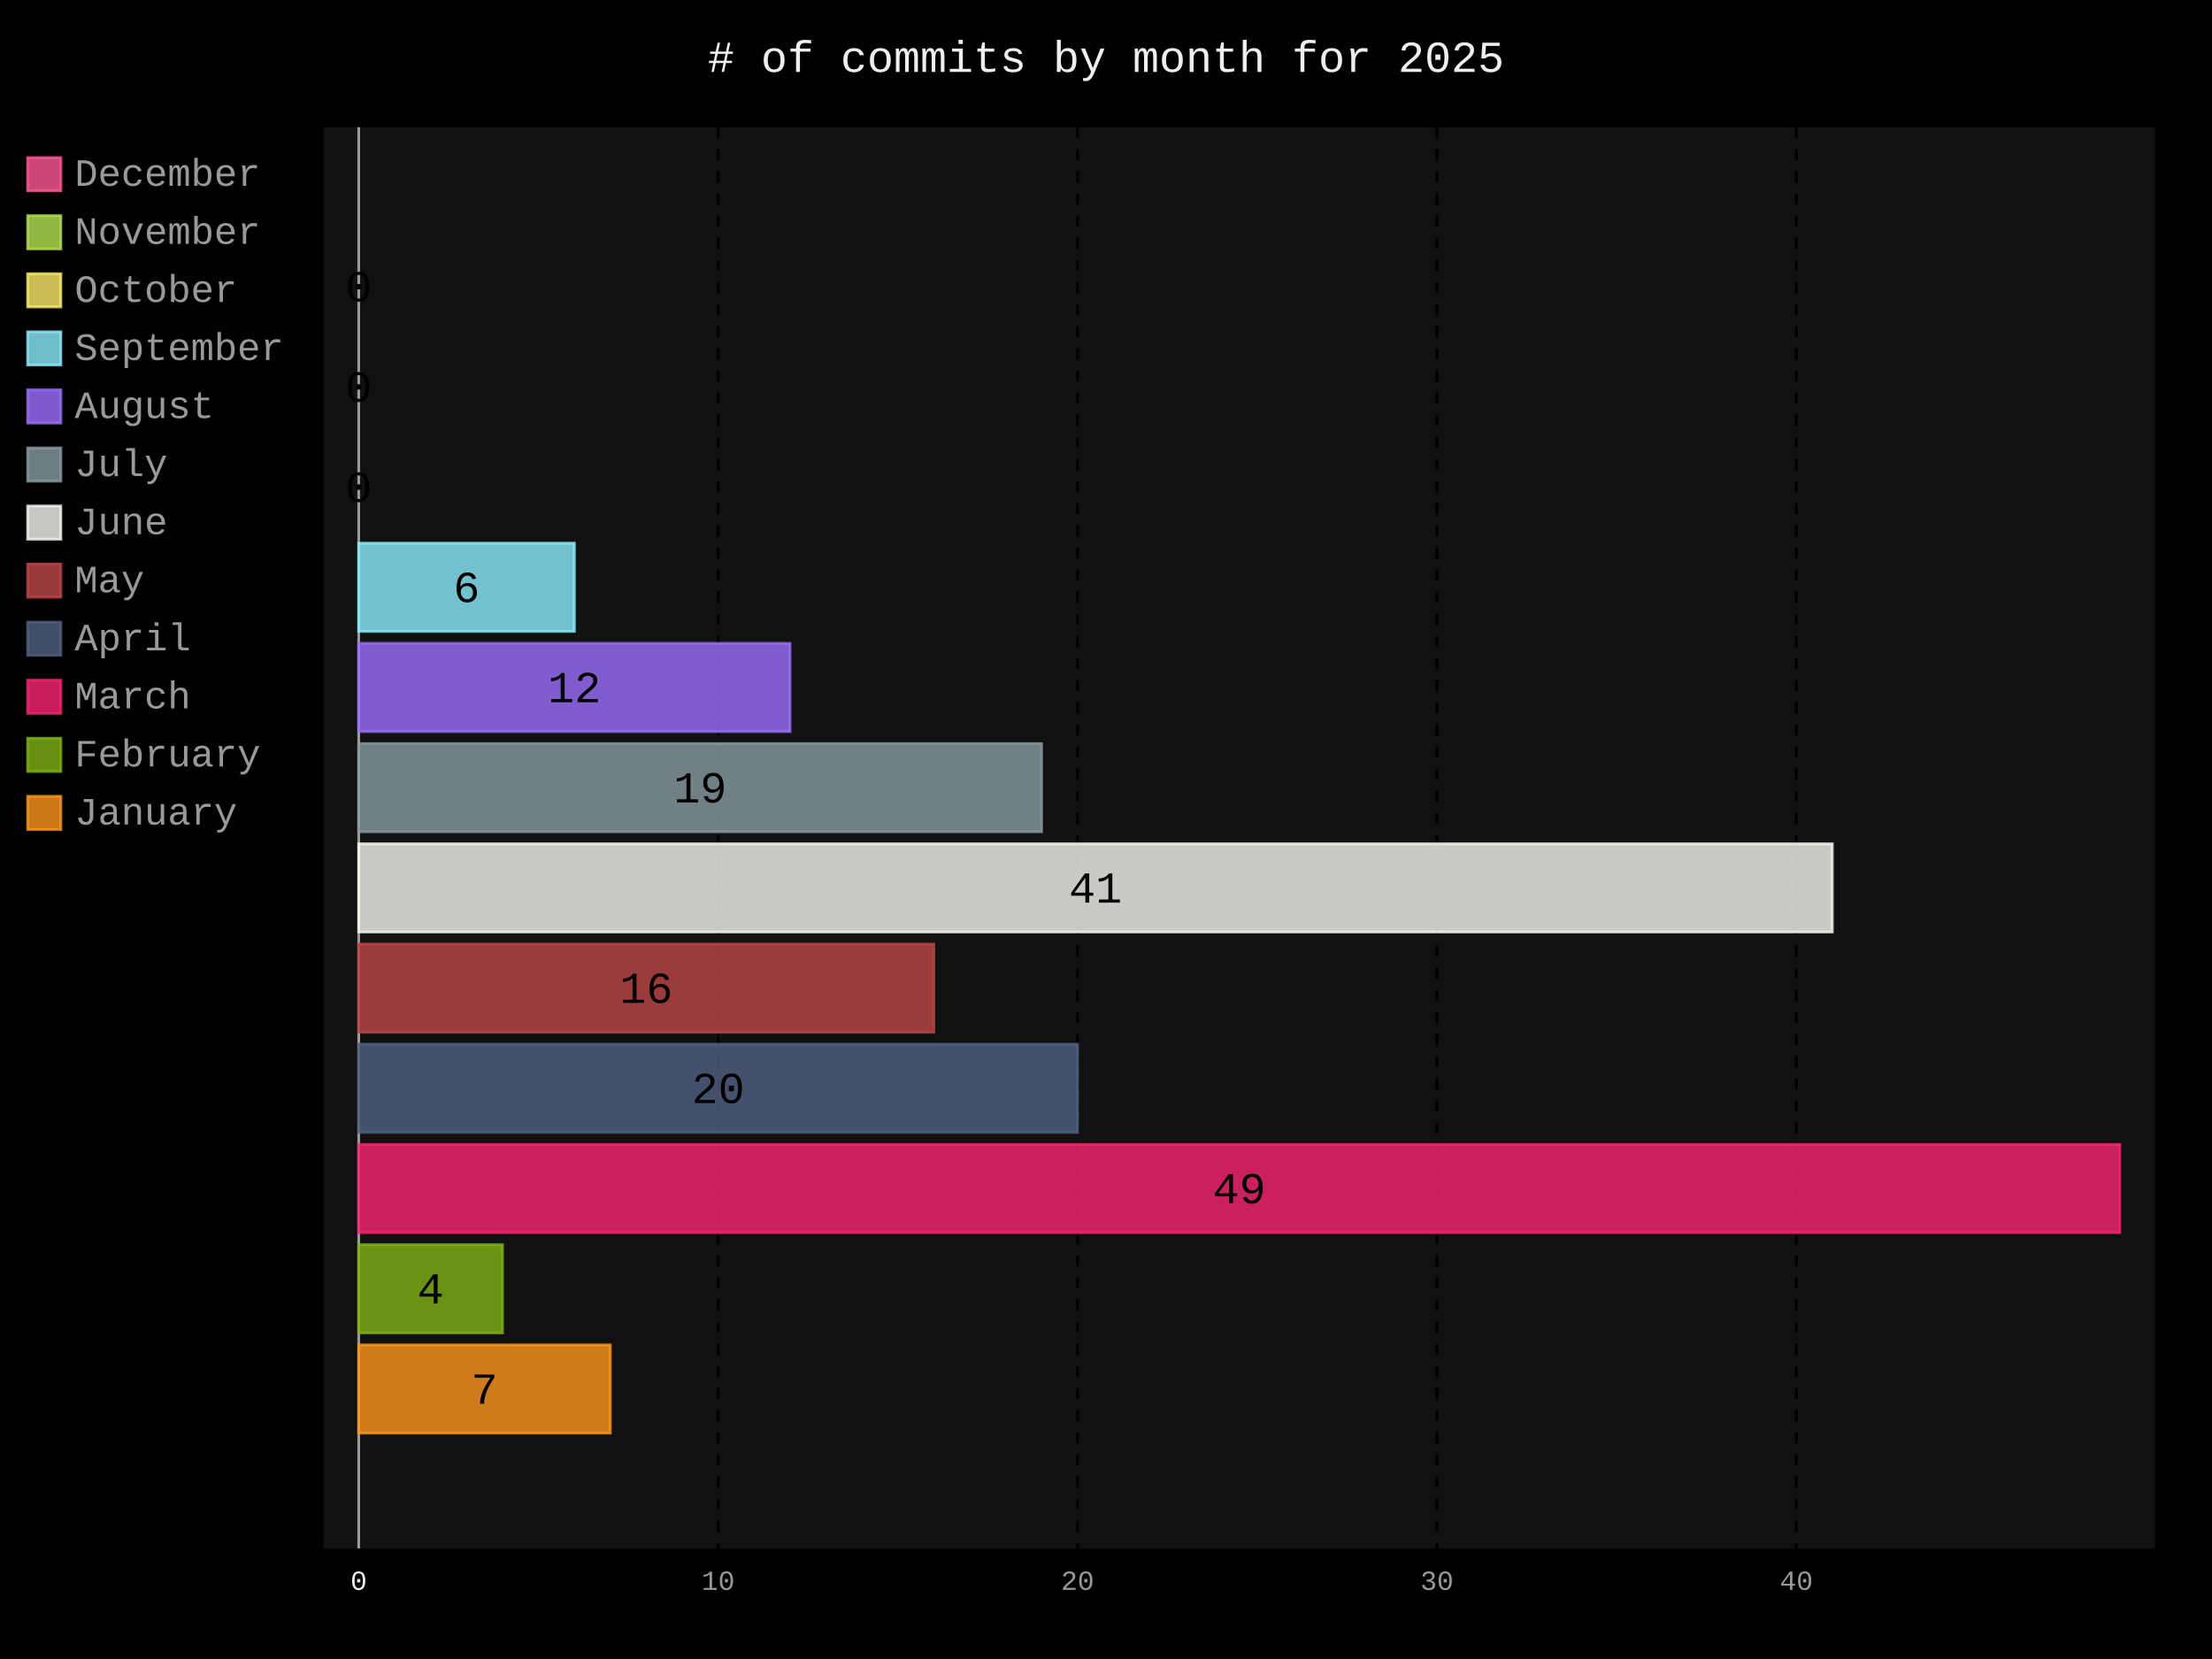
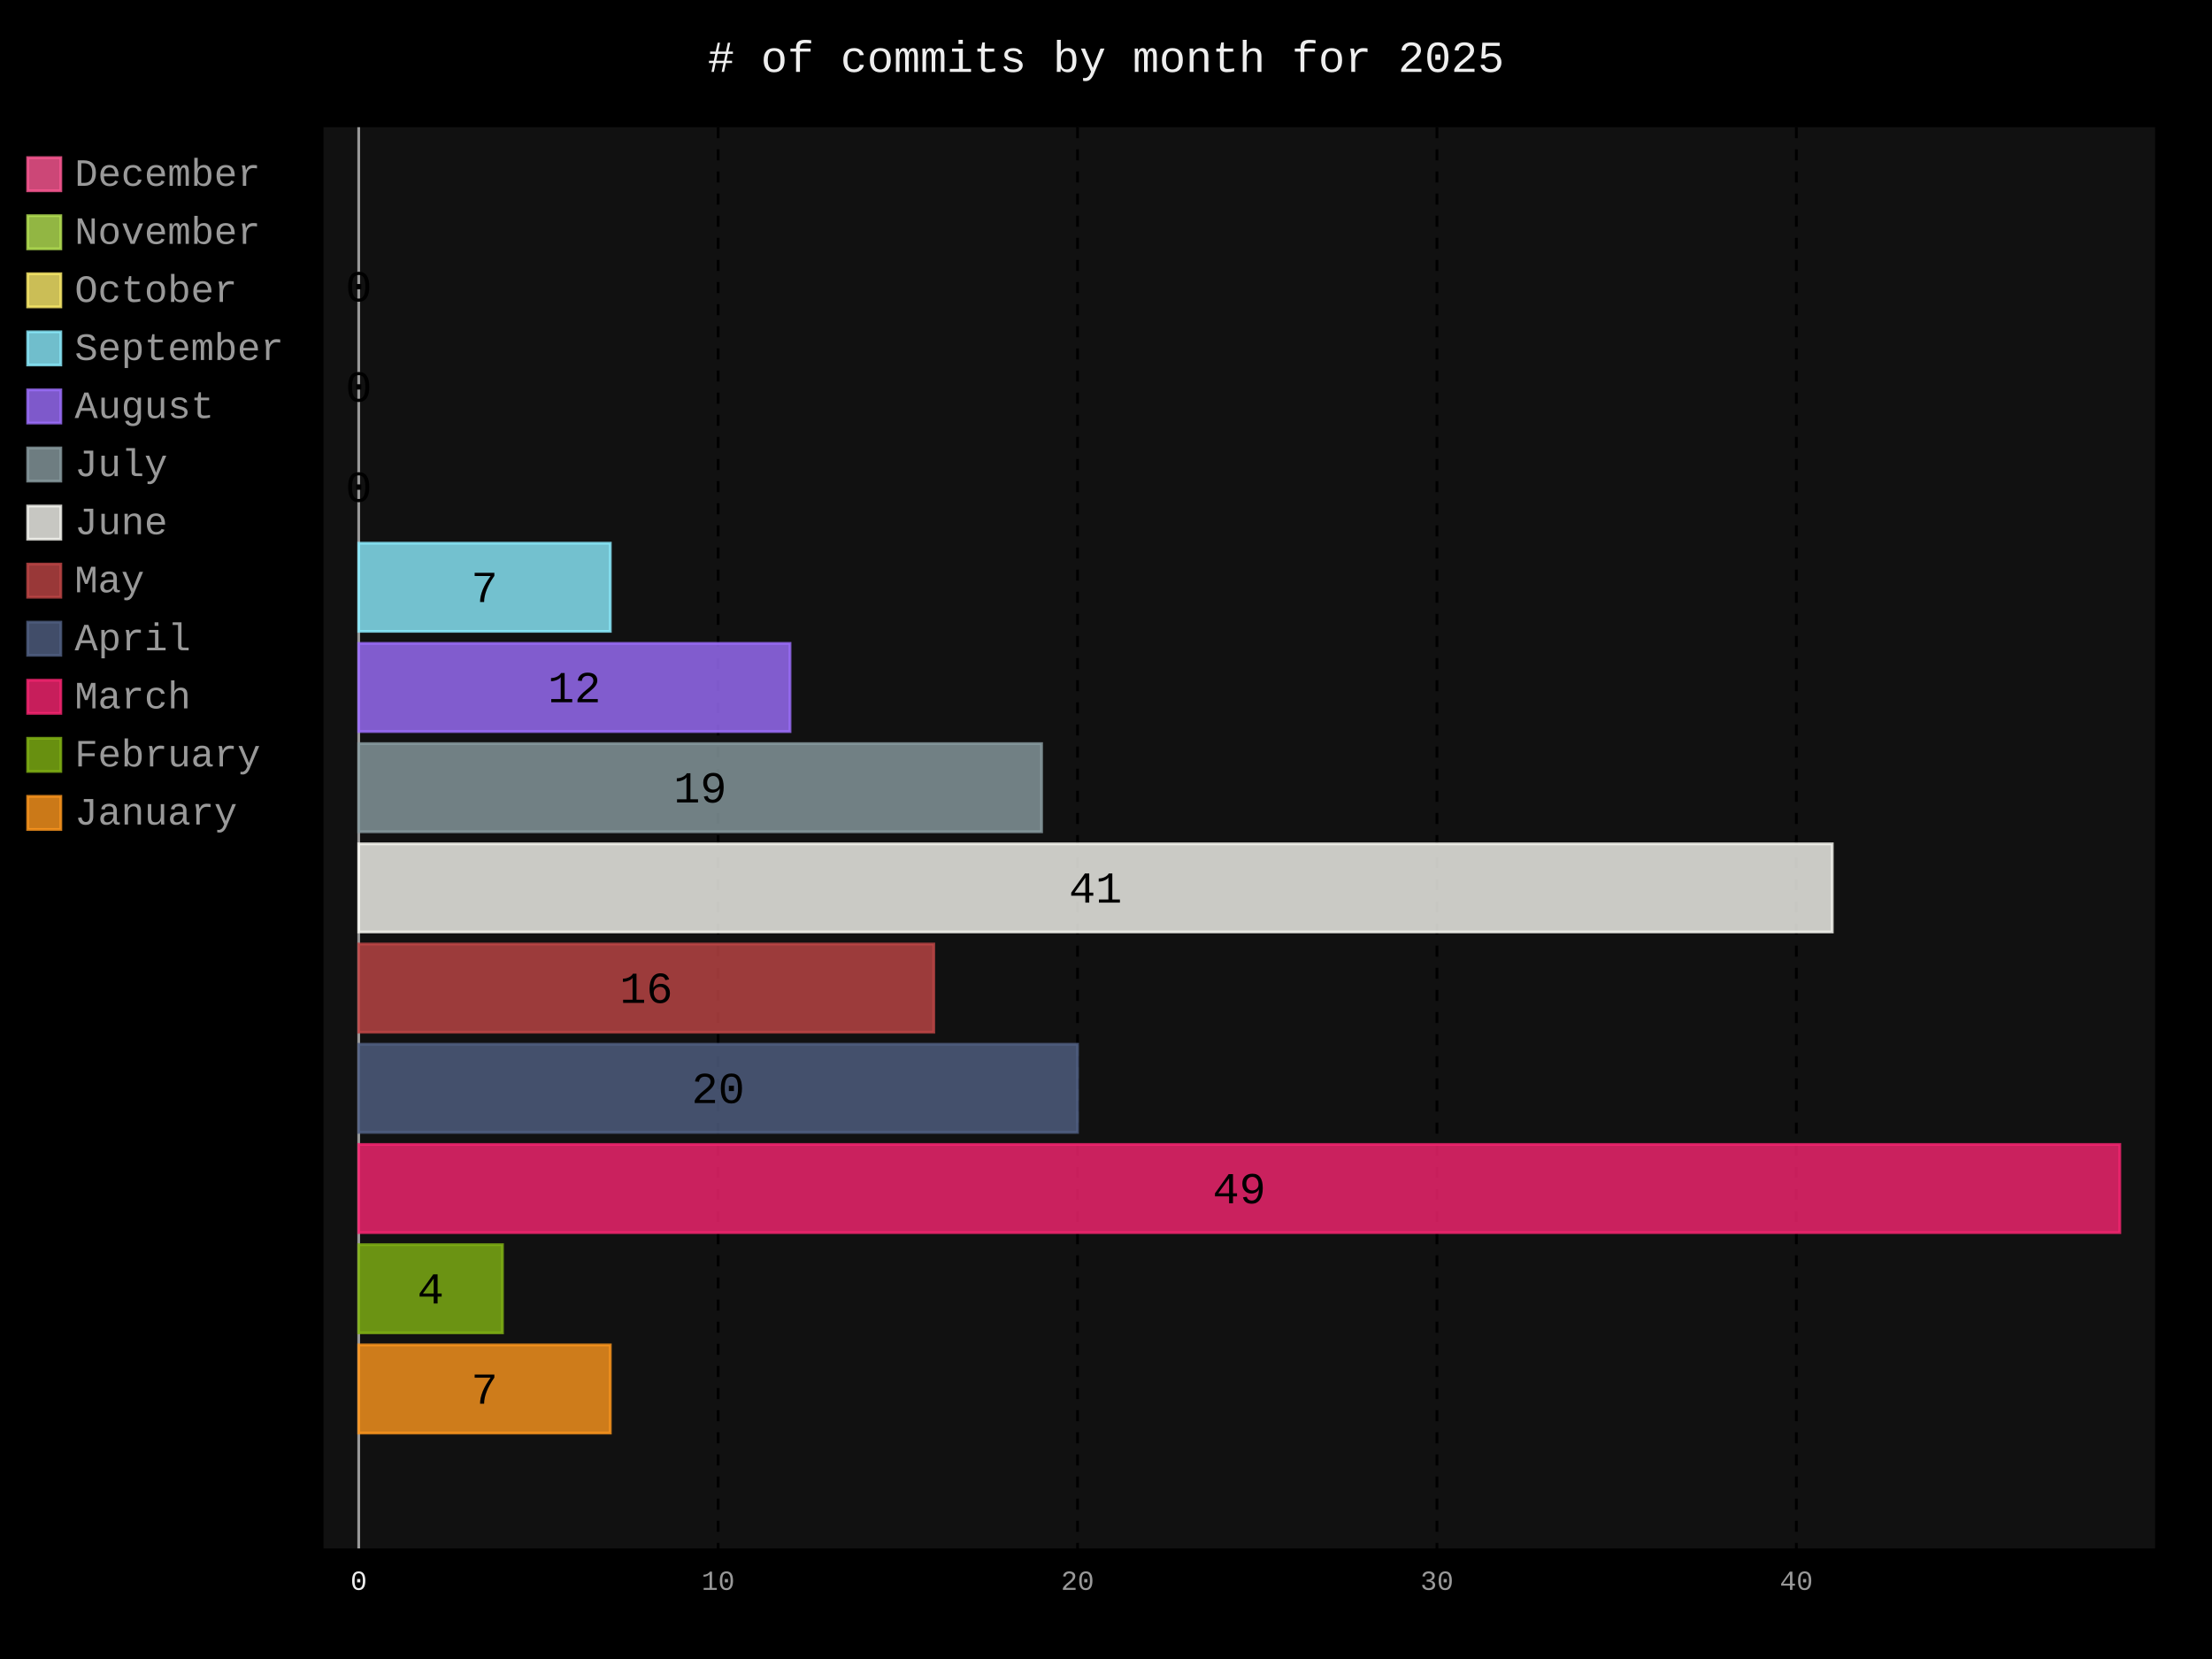
- <svg xmlns="http://www.w3.org/2000/svg" id="chart-25a44f00-c74c-4b41-ab91-dd0786b8cfed" class="pygal-chart" viewBox="0 0 800 600">
+ <svg xmlns="http://www.w3.org/2000/svg" id="chart-20cbe4b0-2aa2-4407-8866-c4662f2163b7" class="pygal-chart" viewBox="0 0 800 600">
  <defs>
-     <style type="text/css">#chart-25a44f00-c74c-4b41-ab91-dd0786b8cfed{-webkit-user-select:none;-webkit-font-smoothing:antialiased;font-family:Consolas,"Liberation Mono",Menlo,Courier,monospace}#chart-25a44f00-c74c-4b41-ab91-dd0786b8cfed .title{font-family:Consolas,"Liberation Mono",Menlo,Courier,monospace;font-size:16px}#chart-25a44f00-c74c-4b41-ab91-dd0786b8cfed .legends .legend text{font-family:Consolas,"Liberation Mono",Menlo,Courier,monospace;font-size:14px}#chart-25a44f00-c74c-4b41-ab91-dd0786b8cfed .axis text{font-family:Consolas,"Liberation Mono",Menlo,Courier,monospace;font-size:10px}#chart-25a44f00-c74c-4b41-ab91-dd0786b8cfed .axis text.major{font-family:Consolas,"Liberation Mono",Menlo,Courier,monospace;font-size:10px}#chart-25a44f00-c74c-4b41-ab91-dd0786b8cfed .text-overlay text.value{font-family:Consolas,"Liberation Mono",Menlo,Courier,monospace;font-size:16px}#chart-25a44f00-c74c-4b41-ab91-dd0786b8cfed .text-overlay text.label{font-family:Consolas,"Liberation Mono",Menlo,Courier,monospace;font-size:10px}#chart-25a44f00-c74c-4b41-ab91-dd0786b8cfed .tooltip{font-family:Consolas,"Liberation Mono",Menlo,Courier,monospace;font-size:14px}#chart-25a44f00-c74c-4b41-ab91-dd0786b8cfed text.no_data{font-family:Consolas,"Liberation Mono",Menlo,Courier,monospace;font-size:64px}
- #chart-25a44f00-c74c-4b41-ab91-dd0786b8cfed{background-color:black}#chart-25a44f00-c74c-4b41-ab91-dd0786b8cfed path,#chart-25a44f00-c74c-4b41-ab91-dd0786b8cfed line,#chart-25a44f00-c74c-4b41-ab91-dd0786b8cfed rect,#chart-25a44f00-c74c-4b41-ab91-dd0786b8cfed circle{-webkit-transition:250ms;-moz-transition:250ms;transition:250ms}#chart-25a44f00-c74c-4b41-ab91-dd0786b8cfed .graph &gt; .background{fill:black}#chart-25a44f00-c74c-4b41-ab91-dd0786b8cfed .plot &gt; .background{fill:#111}#chart-25a44f00-c74c-4b41-ab91-dd0786b8cfed .graph{fill:#999}#chart-25a44f00-c74c-4b41-ab91-dd0786b8cfed text.no_data{fill:#eee}#chart-25a44f00-c74c-4b41-ab91-dd0786b8cfed .title{fill:#eee}#chart-25a44f00-c74c-4b41-ab91-dd0786b8cfed .legends .legend text{fill:#999}#chart-25a44f00-c74c-4b41-ab91-dd0786b8cfed .legends .legend:hover text{fill:#eee}#chart-25a44f00-c74c-4b41-ab91-dd0786b8cfed .axis .line{stroke:#eee}#chart-25a44f00-c74c-4b41-ab91-dd0786b8cfed .axis .guide.line{stroke:#555}#chart-25a44f00-c74c-4b41-ab91-dd0786b8cfed .axis .major.line{stroke:#999}#chart-25a44f00-c74c-4b41-ab91-dd0786b8cfed .axis text.major{fill:#eee}#chart-25a44f00-c74c-4b41-ab91-dd0786b8cfed .axis.y .guides:hover .guide.line,#chart-25a44f00-c74c-4b41-ab91-dd0786b8cfed .line-graph .axis.x .guides:hover .guide.line,#chart-25a44f00-c74c-4b41-ab91-dd0786b8cfed .stackedline-graph .axis.x .guides:hover .guide.line,#chart-25a44f00-c74c-4b41-ab91-dd0786b8cfed .xy-graph .axis.x .guides:hover .guide.line{stroke:#eee}#chart-25a44f00-c74c-4b41-ab91-dd0786b8cfed .axis .guides:hover text{fill:#eee}#chart-25a44f00-c74c-4b41-ab91-dd0786b8cfed .reactive{fill-opacity:.8;stroke-opacity:.8;stroke-width:1}#chart-25a44f00-c74c-4b41-ab91-dd0786b8cfed .ci{stroke:#999}#chart-25a44f00-c74c-4b41-ab91-dd0786b8cfed .reactive.active,#chart-25a44f00-c74c-4b41-ab91-dd0786b8cfed .active .reactive{fill-opacity:.4;stroke-opacity:.9;stroke-width:4}#chart-25a44f00-c74c-4b41-ab91-dd0786b8cfed .ci .reactive.active{stroke-width:1.5}#chart-25a44f00-c74c-4b41-ab91-dd0786b8cfed .series text{fill:#eee}#chart-25a44f00-c74c-4b41-ab91-dd0786b8cfed .tooltip rect{fill:#111;stroke:#eee;-webkit-transition:opacity 250ms;-moz-transition:opacity 250ms;transition:opacity 250ms}#chart-25a44f00-c74c-4b41-ab91-dd0786b8cfed .tooltip .label{fill:#999}#chart-25a44f00-c74c-4b41-ab91-dd0786b8cfed .tooltip .label{fill:#999}#chart-25a44f00-c74c-4b41-ab91-dd0786b8cfed .tooltip .legend{font-size:.8em;fill:#555}#chart-25a44f00-c74c-4b41-ab91-dd0786b8cfed .tooltip .x_label{font-size:.6em;fill:#eee}#chart-25a44f00-c74c-4b41-ab91-dd0786b8cfed .tooltip .xlink{font-size:.5em;text-decoration:underline}#chart-25a44f00-c74c-4b41-ab91-dd0786b8cfed .tooltip .value{font-size:1.5em}#chart-25a44f00-c74c-4b41-ab91-dd0786b8cfed .bound{font-size:.5em}#chart-25a44f00-c74c-4b41-ab91-dd0786b8cfed .max-value{font-size:.75em;fill:#555}#chart-25a44f00-c74c-4b41-ab91-dd0786b8cfed .map-element{fill:#111;stroke:#555 !important}#chart-25a44f00-c74c-4b41-ab91-dd0786b8cfed .map-element .reactive{fill-opacity:inherit;stroke-opacity:inherit}#chart-25a44f00-c74c-4b41-ab91-dd0786b8cfed .color-0,#chart-25a44f00-c74c-4b41-ab91-dd0786b8cfed .color-0 a:visited{stroke:#ff5995;fill:#ff5995}#chart-25a44f00-c74c-4b41-ab91-dd0786b8cfed .color-1,#chart-25a44f00-c74c-4b41-ab91-dd0786b8cfed .color-1 a:visited{stroke:#b6e354;fill:#b6e354}#chart-25a44f00-c74c-4b41-ab91-dd0786b8cfed .color-2,#chart-25a44f00-c74c-4b41-ab91-dd0786b8cfed .color-2 a:visited{stroke:#feed6c;fill:#feed6c}#chart-25a44f00-c74c-4b41-ab91-dd0786b8cfed .color-3,#chart-25a44f00-c74c-4b41-ab91-dd0786b8cfed .color-3 a:visited{stroke:#8cedff;fill:#8cedff}#chart-25a44f00-c74c-4b41-ab91-dd0786b8cfed .color-4,#chart-25a44f00-c74c-4b41-ab91-dd0786b8cfed .color-4 a:visited{stroke:#9e6ffe;fill:#9e6ffe}#chart-25a44f00-c74c-4b41-ab91-dd0786b8cfed .color-5,#chart-25a44f00-c74c-4b41-ab91-dd0786b8cfed .color-5 a:visited{stroke:#899ca1;fill:#899ca1}#chart-25a44f00-c74c-4b41-ab91-dd0786b8cfed .color-6,#chart-25a44f00-c74c-4b41-ab91-dd0786b8cfed .color-6 a:visited{stroke:#f8f8f2;fill:#f8f8f2}#chart-25a44f00-c74c-4b41-ab91-dd0786b8cfed .color-7,#chart-25a44f00-c74c-4b41-ab91-dd0786b8cfed .color-7 a:visited{stroke:#bf4646;fill:#bf4646}#chart-25a44f00-c74c-4b41-ab91-dd0786b8cfed .color-8,#chart-25a44f00-c74c-4b41-ab91-dd0786b8cfed .color-8 a:visited{stroke:#516083;fill:#516083}#chart-25a44f00-c74c-4b41-ab91-dd0786b8cfed .color-9,#chart-25a44f00-c74c-4b41-ab91-dd0786b8cfed .color-9 a:visited{stroke:#f92672;fill:#f92672}#chart-25a44f00-c74c-4b41-ab91-dd0786b8cfed .color-10,#chart-25a44f00-c74c-4b41-ab91-dd0786b8cfed .color-10 a:visited{stroke:#82b414;fill:#82b414}#chart-25a44f00-c74c-4b41-ab91-dd0786b8cfed .color-11,#chart-25a44f00-c74c-4b41-ab91-dd0786b8cfed .color-11 a:visited{stroke:#fd971f;fill:#fd971f}#chart-25a44f00-c74c-4b41-ab91-dd0786b8cfed .text-overlay .color-0 text{fill:black}#chart-25a44f00-c74c-4b41-ab91-dd0786b8cfed .text-overlay .color-1 text{fill:black}#chart-25a44f00-c74c-4b41-ab91-dd0786b8cfed .text-overlay .color-2 text{fill:black}#chart-25a44f00-c74c-4b41-ab91-dd0786b8cfed .text-overlay .color-3 text{fill:black}#chart-25a44f00-c74c-4b41-ab91-dd0786b8cfed .text-overlay .color-4 text{fill:black}#chart-25a44f00-c74c-4b41-ab91-dd0786b8cfed .text-overlay .color-5 text{fill:black}#chart-25a44f00-c74c-4b41-ab91-dd0786b8cfed .text-overlay .color-6 text{fill:black}#chart-25a44f00-c74c-4b41-ab91-dd0786b8cfed .text-overlay .color-7 text{fill:black}#chart-25a44f00-c74c-4b41-ab91-dd0786b8cfed .text-overlay .color-8 text{fill:black}#chart-25a44f00-c74c-4b41-ab91-dd0786b8cfed .text-overlay .color-9 text{fill:black}#chart-25a44f00-c74c-4b41-ab91-dd0786b8cfed .text-overlay .color-10 text{fill:black}#chart-25a44f00-c74c-4b41-ab91-dd0786b8cfed .text-overlay .color-11 text{fill:black}
- #chart-25a44f00-c74c-4b41-ab91-dd0786b8cfed text.no_data{text-anchor:middle}#chart-25a44f00-c74c-4b41-ab91-dd0786b8cfed .guide.line{fill:none}#chart-25a44f00-c74c-4b41-ab91-dd0786b8cfed .centered{text-anchor:middle}#chart-25a44f00-c74c-4b41-ab91-dd0786b8cfed .title{text-anchor:middle}#chart-25a44f00-c74c-4b41-ab91-dd0786b8cfed .legends .legend text{fill-opacity:1}#chart-25a44f00-c74c-4b41-ab91-dd0786b8cfed .axis.x text{text-anchor:middle}#chart-25a44f00-c74c-4b41-ab91-dd0786b8cfed .axis.x:not(.web) text[transform]{text-anchor:start}#chart-25a44f00-c74c-4b41-ab91-dd0786b8cfed .axis.x:not(.web) text[transform].backwards{text-anchor:end}#chart-25a44f00-c74c-4b41-ab91-dd0786b8cfed .axis.y text{text-anchor:end}#chart-25a44f00-c74c-4b41-ab91-dd0786b8cfed .axis.y text[transform].backwards{text-anchor:start}#chart-25a44f00-c74c-4b41-ab91-dd0786b8cfed .axis.y2 text{text-anchor:start}#chart-25a44f00-c74c-4b41-ab91-dd0786b8cfed .axis.y2 text[transform].backwards{text-anchor:end}#chart-25a44f00-c74c-4b41-ab91-dd0786b8cfed .axis .guide.line{stroke-dasharray:4,4;stroke:black}#chart-25a44f00-c74c-4b41-ab91-dd0786b8cfed .axis .major.guide.line{stroke-dasharray:6,6;stroke:black}#chart-25a44f00-c74c-4b41-ab91-dd0786b8cfed .horizontal .axis.y .guide.line,#chart-25a44f00-c74c-4b41-ab91-dd0786b8cfed .horizontal .axis.y2 .guide.line,#chart-25a44f00-c74c-4b41-ab91-dd0786b8cfed .vertical .axis.x .guide.line{opacity:0}#chart-25a44f00-c74c-4b41-ab91-dd0786b8cfed .horizontal .axis.always_show .guide.line,#chart-25a44f00-c74c-4b41-ab91-dd0786b8cfed .vertical .axis.always_show .guide.line{opacity:1 !important}#chart-25a44f00-c74c-4b41-ab91-dd0786b8cfed .axis.y .guides:hover .guide.line,#chart-25a44f00-c74c-4b41-ab91-dd0786b8cfed .axis.y2 .guides:hover .guide.line,#chart-25a44f00-c74c-4b41-ab91-dd0786b8cfed .axis.x .guides:hover .guide.line{opacity:1}#chart-25a44f00-c74c-4b41-ab91-dd0786b8cfed .axis .guides:hover text{opacity:1}#chart-25a44f00-c74c-4b41-ab91-dd0786b8cfed .nofill{fill:none}#chart-25a44f00-c74c-4b41-ab91-dd0786b8cfed .subtle-fill{fill-opacity:.2}#chart-25a44f00-c74c-4b41-ab91-dd0786b8cfed .dot{stroke-width:1px;fill-opacity:1;stroke-opacity:1}#chart-25a44f00-c74c-4b41-ab91-dd0786b8cfed .dot.active{stroke-width:5px}#chart-25a44f00-c74c-4b41-ab91-dd0786b8cfed .dot.negative{fill:transparent}#chart-25a44f00-c74c-4b41-ab91-dd0786b8cfed text,#chart-25a44f00-c74c-4b41-ab91-dd0786b8cfed tspan{stroke:none !important}#chart-25a44f00-c74c-4b41-ab91-dd0786b8cfed .series text.active{opacity:1}#chart-25a44f00-c74c-4b41-ab91-dd0786b8cfed .tooltip rect{fill-opacity:.95;stroke-width:.5}#chart-25a44f00-c74c-4b41-ab91-dd0786b8cfed .tooltip text{fill-opacity:1}#chart-25a44f00-c74c-4b41-ab91-dd0786b8cfed .showable{visibility:hidden}#chart-25a44f00-c74c-4b41-ab91-dd0786b8cfed .showable.shown{visibility:visible}#chart-25a44f00-c74c-4b41-ab91-dd0786b8cfed .gauge-background{fill:rgba(229,229,229,1);stroke:none}#chart-25a44f00-c74c-4b41-ab91-dd0786b8cfed .bg-lines{stroke:black;stroke-width:2px}</style>
+     <style type="text/css">#chart-20cbe4b0-2aa2-4407-8866-c4662f2163b7{-webkit-user-select:none;-webkit-font-smoothing:antialiased;font-family:Consolas,"Liberation Mono",Menlo,Courier,monospace}#chart-20cbe4b0-2aa2-4407-8866-c4662f2163b7 .title{font-family:Consolas,"Liberation Mono",Menlo,Courier,monospace;font-size:16px}#chart-20cbe4b0-2aa2-4407-8866-c4662f2163b7 .legends .legend text{font-family:Consolas,"Liberation Mono",Menlo,Courier,monospace;font-size:14px}#chart-20cbe4b0-2aa2-4407-8866-c4662f2163b7 .axis text{font-family:Consolas,"Liberation Mono",Menlo,Courier,monospace;font-size:10px}#chart-20cbe4b0-2aa2-4407-8866-c4662f2163b7 .axis text.major{font-family:Consolas,"Liberation Mono",Menlo,Courier,monospace;font-size:10px}#chart-20cbe4b0-2aa2-4407-8866-c4662f2163b7 .text-overlay text.value{font-family:Consolas,"Liberation Mono",Menlo,Courier,monospace;font-size:16px}#chart-20cbe4b0-2aa2-4407-8866-c4662f2163b7 .text-overlay text.label{font-family:Consolas,"Liberation Mono",Menlo,Courier,monospace;font-size:10px}#chart-20cbe4b0-2aa2-4407-8866-c4662f2163b7 .tooltip{font-family:Consolas,"Liberation Mono",Menlo,Courier,monospace;font-size:14px}#chart-20cbe4b0-2aa2-4407-8866-c4662f2163b7 text.no_data{font-family:Consolas,"Liberation Mono",Menlo,Courier,monospace;font-size:64px}
+ #chart-20cbe4b0-2aa2-4407-8866-c4662f2163b7{background-color:black}#chart-20cbe4b0-2aa2-4407-8866-c4662f2163b7 path,#chart-20cbe4b0-2aa2-4407-8866-c4662f2163b7 line,#chart-20cbe4b0-2aa2-4407-8866-c4662f2163b7 rect,#chart-20cbe4b0-2aa2-4407-8866-c4662f2163b7 circle{-webkit-transition:250ms;-moz-transition:250ms;transition:250ms}#chart-20cbe4b0-2aa2-4407-8866-c4662f2163b7 .graph &gt; .background{fill:black}#chart-20cbe4b0-2aa2-4407-8866-c4662f2163b7 .plot &gt; .background{fill:#111}#chart-20cbe4b0-2aa2-4407-8866-c4662f2163b7 .graph{fill:#999}#chart-20cbe4b0-2aa2-4407-8866-c4662f2163b7 text.no_data{fill:#eee}#chart-20cbe4b0-2aa2-4407-8866-c4662f2163b7 .title{fill:#eee}#chart-20cbe4b0-2aa2-4407-8866-c4662f2163b7 .legends .legend text{fill:#999}#chart-20cbe4b0-2aa2-4407-8866-c4662f2163b7 .legends .legend:hover text{fill:#eee}#chart-20cbe4b0-2aa2-4407-8866-c4662f2163b7 .axis .line{stroke:#eee}#chart-20cbe4b0-2aa2-4407-8866-c4662f2163b7 .axis .guide.line{stroke:#555}#chart-20cbe4b0-2aa2-4407-8866-c4662f2163b7 .axis .major.line{stroke:#999}#chart-20cbe4b0-2aa2-4407-8866-c4662f2163b7 .axis text.major{fill:#eee}#chart-20cbe4b0-2aa2-4407-8866-c4662f2163b7 .axis.y .guides:hover .guide.line,#chart-20cbe4b0-2aa2-4407-8866-c4662f2163b7 .line-graph .axis.x .guides:hover .guide.line,#chart-20cbe4b0-2aa2-4407-8866-c4662f2163b7 .stackedline-graph .axis.x .guides:hover .guide.line,#chart-20cbe4b0-2aa2-4407-8866-c4662f2163b7 .xy-graph .axis.x .guides:hover .guide.line{stroke:#eee}#chart-20cbe4b0-2aa2-4407-8866-c4662f2163b7 .axis .guides:hover text{fill:#eee}#chart-20cbe4b0-2aa2-4407-8866-c4662f2163b7 .reactive{fill-opacity:.8;stroke-opacity:.8;stroke-width:1}#chart-20cbe4b0-2aa2-4407-8866-c4662f2163b7 .ci{stroke:#999}#chart-20cbe4b0-2aa2-4407-8866-c4662f2163b7 .reactive.active,#chart-20cbe4b0-2aa2-4407-8866-c4662f2163b7 .active .reactive{fill-opacity:.4;stroke-opacity:.9;stroke-width:4}#chart-20cbe4b0-2aa2-4407-8866-c4662f2163b7 .ci .reactive.active{stroke-width:1.5}#chart-20cbe4b0-2aa2-4407-8866-c4662f2163b7 .series text{fill:#eee}#chart-20cbe4b0-2aa2-4407-8866-c4662f2163b7 .tooltip rect{fill:#111;stroke:#eee;-webkit-transition:opacity 250ms;-moz-transition:opacity 250ms;transition:opacity 250ms}#chart-20cbe4b0-2aa2-4407-8866-c4662f2163b7 .tooltip .label{fill:#999}#chart-20cbe4b0-2aa2-4407-8866-c4662f2163b7 .tooltip .label{fill:#999}#chart-20cbe4b0-2aa2-4407-8866-c4662f2163b7 .tooltip .legend{font-size:.8em;fill:#555}#chart-20cbe4b0-2aa2-4407-8866-c4662f2163b7 .tooltip .x_label{font-size:.6em;fill:#eee}#chart-20cbe4b0-2aa2-4407-8866-c4662f2163b7 .tooltip .xlink{font-size:.5em;text-decoration:underline}#chart-20cbe4b0-2aa2-4407-8866-c4662f2163b7 .tooltip .value{font-size:1.5em}#chart-20cbe4b0-2aa2-4407-8866-c4662f2163b7 .bound{font-size:.5em}#chart-20cbe4b0-2aa2-4407-8866-c4662f2163b7 .max-value{font-size:.75em;fill:#555}#chart-20cbe4b0-2aa2-4407-8866-c4662f2163b7 .map-element{fill:#111;stroke:#555 !important}#chart-20cbe4b0-2aa2-4407-8866-c4662f2163b7 .map-element .reactive{fill-opacity:inherit;stroke-opacity:inherit}#chart-20cbe4b0-2aa2-4407-8866-c4662f2163b7 .color-0,#chart-20cbe4b0-2aa2-4407-8866-c4662f2163b7 .color-0 a:visited{stroke:#ff5995;fill:#ff5995}#chart-20cbe4b0-2aa2-4407-8866-c4662f2163b7 .color-1,#chart-20cbe4b0-2aa2-4407-8866-c4662f2163b7 .color-1 a:visited{stroke:#b6e354;fill:#b6e354}#chart-20cbe4b0-2aa2-4407-8866-c4662f2163b7 .color-2,#chart-20cbe4b0-2aa2-4407-8866-c4662f2163b7 .color-2 a:visited{stroke:#feed6c;fill:#feed6c}#chart-20cbe4b0-2aa2-4407-8866-c4662f2163b7 .color-3,#chart-20cbe4b0-2aa2-4407-8866-c4662f2163b7 .color-3 a:visited{stroke:#8cedff;fill:#8cedff}#chart-20cbe4b0-2aa2-4407-8866-c4662f2163b7 .color-4,#chart-20cbe4b0-2aa2-4407-8866-c4662f2163b7 .color-4 a:visited{stroke:#9e6ffe;fill:#9e6ffe}#chart-20cbe4b0-2aa2-4407-8866-c4662f2163b7 .color-5,#chart-20cbe4b0-2aa2-4407-8866-c4662f2163b7 .color-5 a:visited{stroke:#899ca1;fill:#899ca1}#chart-20cbe4b0-2aa2-4407-8866-c4662f2163b7 .color-6,#chart-20cbe4b0-2aa2-4407-8866-c4662f2163b7 .color-6 a:visited{stroke:#f8f8f2;fill:#f8f8f2}#chart-20cbe4b0-2aa2-4407-8866-c4662f2163b7 .color-7,#chart-20cbe4b0-2aa2-4407-8866-c4662f2163b7 .color-7 a:visited{stroke:#bf4646;fill:#bf4646}#chart-20cbe4b0-2aa2-4407-8866-c4662f2163b7 .color-8,#chart-20cbe4b0-2aa2-4407-8866-c4662f2163b7 .color-8 a:visited{stroke:#516083;fill:#516083}#chart-20cbe4b0-2aa2-4407-8866-c4662f2163b7 .color-9,#chart-20cbe4b0-2aa2-4407-8866-c4662f2163b7 .color-9 a:visited{stroke:#f92672;fill:#f92672}#chart-20cbe4b0-2aa2-4407-8866-c4662f2163b7 .color-10,#chart-20cbe4b0-2aa2-4407-8866-c4662f2163b7 .color-10 a:visited{stroke:#82b414;fill:#82b414}#chart-20cbe4b0-2aa2-4407-8866-c4662f2163b7 .color-11,#chart-20cbe4b0-2aa2-4407-8866-c4662f2163b7 .color-11 a:visited{stroke:#fd971f;fill:#fd971f}#chart-20cbe4b0-2aa2-4407-8866-c4662f2163b7 .text-overlay .color-0 text{fill:black}#chart-20cbe4b0-2aa2-4407-8866-c4662f2163b7 .text-overlay .color-1 text{fill:black}#chart-20cbe4b0-2aa2-4407-8866-c4662f2163b7 .text-overlay .color-2 text{fill:black}#chart-20cbe4b0-2aa2-4407-8866-c4662f2163b7 .text-overlay .color-3 text{fill:black}#chart-20cbe4b0-2aa2-4407-8866-c4662f2163b7 .text-overlay .color-4 text{fill:black}#chart-20cbe4b0-2aa2-4407-8866-c4662f2163b7 .text-overlay .color-5 text{fill:black}#chart-20cbe4b0-2aa2-4407-8866-c4662f2163b7 .text-overlay .color-6 text{fill:black}#chart-20cbe4b0-2aa2-4407-8866-c4662f2163b7 .text-overlay .color-7 text{fill:black}#chart-20cbe4b0-2aa2-4407-8866-c4662f2163b7 .text-overlay .color-8 text{fill:black}#chart-20cbe4b0-2aa2-4407-8866-c4662f2163b7 .text-overlay .color-9 text{fill:black}#chart-20cbe4b0-2aa2-4407-8866-c4662f2163b7 .text-overlay .color-10 text{fill:black}#chart-20cbe4b0-2aa2-4407-8866-c4662f2163b7 .text-overlay .color-11 text{fill:black}
+ #chart-20cbe4b0-2aa2-4407-8866-c4662f2163b7 text.no_data{text-anchor:middle}#chart-20cbe4b0-2aa2-4407-8866-c4662f2163b7 .guide.line{fill:none}#chart-20cbe4b0-2aa2-4407-8866-c4662f2163b7 .centered{text-anchor:middle}#chart-20cbe4b0-2aa2-4407-8866-c4662f2163b7 .title{text-anchor:middle}#chart-20cbe4b0-2aa2-4407-8866-c4662f2163b7 .legends .legend text{fill-opacity:1}#chart-20cbe4b0-2aa2-4407-8866-c4662f2163b7 .axis.x text{text-anchor:middle}#chart-20cbe4b0-2aa2-4407-8866-c4662f2163b7 .axis.x:not(.web) text[transform]{text-anchor:start}#chart-20cbe4b0-2aa2-4407-8866-c4662f2163b7 .axis.x:not(.web) text[transform].backwards{text-anchor:end}#chart-20cbe4b0-2aa2-4407-8866-c4662f2163b7 .axis.y text{text-anchor:end}#chart-20cbe4b0-2aa2-4407-8866-c4662f2163b7 .axis.y text[transform].backwards{text-anchor:start}#chart-20cbe4b0-2aa2-4407-8866-c4662f2163b7 .axis.y2 text{text-anchor:start}#chart-20cbe4b0-2aa2-4407-8866-c4662f2163b7 .axis.y2 text[transform].backwards{text-anchor:end}#chart-20cbe4b0-2aa2-4407-8866-c4662f2163b7 .axis .guide.line{stroke-dasharray:4,4;stroke:black}#chart-20cbe4b0-2aa2-4407-8866-c4662f2163b7 .axis .major.guide.line{stroke-dasharray:6,6;stroke:black}#chart-20cbe4b0-2aa2-4407-8866-c4662f2163b7 .horizontal .axis.y .guide.line,#chart-20cbe4b0-2aa2-4407-8866-c4662f2163b7 .horizontal .axis.y2 .guide.line,#chart-20cbe4b0-2aa2-4407-8866-c4662f2163b7 .vertical .axis.x .guide.line{opacity:0}#chart-20cbe4b0-2aa2-4407-8866-c4662f2163b7 .horizontal .axis.always_show .guide.line,#chart-20cbe4b0-2aa2-4407-8866-c4662f2163b7 .vertical .axis.always_show .guide.line{opacity:1 !important}#chart-20cbe4b0-2aa2-4407-8866-c4662f2163b7 .axis.y .guides:hover .guide.line,#chart-20cbe4b0-2aa2-4407-8866-c4662f2163b7 .axis.y2 .guides:hover .guide.line,#chart-20cbe4b0-2aa2-4407-8866-c4662f2163b7 .axis.x .guides:hover .guide.line{opacity:1}#chart-20cbe4b0-2aa2-4407-8866-c4662f2163b7 .axis .guides:hover text{opacity:1}#chart-20cbe4b0-2aa2-4407-8866-c4662f2163b7 .nofill{fill:none}#chart-20cbe4b0-2aa2-4407-8866-c4662f2163b7 .subtle-fill{fill-opacity:.2}#chart-20cbe4b0-2aa2-4407-8866-c4662f2163b7 .dot{stroke-width:1px;fill-opacity:1;stroke-opacity:1}#chart-20cbe4b0-2aa2-4407-8866-c4662f2163b7 .dot.active{stroke-width:5px}#chart-20cbe4b0-2aa2-4407-8866-c4662f2163b7 .dot.negative{fill:transparent}#chart-20cbe4b0-2aa2-4407-8866-c4662f2163b7 text,#chart-20cbe4b0-2aa2-4407-8866-c4662f2163b7 tspan{stroke:none !important}#chart-20cbe4b0-2aa2-4407-8866-c4662f2163b7 .series text.active{opacity:1}#chart-20cbe4b0-2aa2-4407-8866-c4662f2163b7 .tooltip rect{fill-opacity:.95;stroke-width:.5}#chart-20cbe4b0-2aa2-4407-8866-c4662f2163b7 .tooltip text{fill-opacity:1}#chart-20cbe4b0-2aa2-4407-8866-c4662f2163b7 .showable{visibility:hidden}#chart-20cbe4b0-2aa2-4407-8866-c4662f2163b7 .showable.shown{visibility:visible}#chart-20cbe4b0-2aa2-4407-8866-c4662f2163b7 .gauge-background{fill:rgba(229,229,229,1);stroke:none}#chart-20cbe4b0-2aa2-4407-8866-c4662f2163b7 .bg-lines{stroke:black;stroke-width:2px}</style>
  </defs>
  <g class="graph horizontalbar-graph horizontal">
    <rect x="0" y="0" width="800" height="600" class="background" />
    <g transform="translate(117, 46)" class="plot">
      <rect x="0" y="0" width="662.4" height="514" class="background" />
      <g class="axis x always_show">
        <g class="guides">
          <path d="M12.738 0 v514" class="axis major line" />
          <text x="12.738" y="529.0" class="major">0</text>
        </g>
        <g class="guides">
          <path d="M142.723 0 v514" class="guide line" />
          <text x="142.723" y="529.0" class="">10</text>
        </g>
        <g class="guides">
          <path d="M272.707 0 v514" class="guide line" />
          <text x="272.707" y="529.0" class="">20</text>
        </g>
        <g class="guides">
          <path d="M402.691 0 v514" class="guide line" />
          <text x="402.691" y="529.0" class="">30</text>
        </g>
        <g class="guides">
          <path d="M532.676 0 v514" class="guide line" />
          <text x="532.676" y="529.0" class="">40</text>
        </g>
      </g>
      <g class="series serie-11 color-11">
        <g class="bars">
          <g class="bar">
            <rect x="12.738" y="440.393" rx="0" ry="0" width="90.989" height="31.894" class="rect reactive tooltip-trigger" />
          </g>
        </g>
      </g>
      <g class="series serie-10 color-10">
        <g class="bars">
          <g class="bar">
            <rect x="12.738" y="404.149" rx="0" ry="0" width="51.994" height="31.894" class="rect reactive tooltip-trigger" />
          </g>
        </g>
      </g>
      <g class="series serie-9 color-9">
        <g class="bars">
          <g class="bar">
            <rect x="12.738" y="367.905" rx="0" ry="0" width="636.923" height="31.894" class="rect reactive tooltip-trigger" />
          </g>
        </g>
      </g>
      <g class="series serie-8 color-8">
        <g class="bars">
          <g class="bar">
            <rect x="12.738" y="331.662" rx="0" ry="0" width="259.969" height="31.894" class="rect reactive tooltip-trigger" />
          </g>
        </g>
      </g>
      <g class="series serie-7 color-7">
        <g class="bars">
          <g class="bar">
            <rect x="12.738" y="295.418" rx="0" ry="0" width="207.975" height="31.894" class="rect reactive tooltip-trigger" />
          </g>
        </g>
      </g>
      <g class="series serie-6 color-6">
        <g class="bars">
          <g class="bar">
            <rect x="12.738" y="259.175" rx="0" ry="0" width="532.936" height="31.894" class="rect reactive tooltip-trigger" />
          </g>
        </g>
      </g>
      <g class="series serie-5 color-5">
        <g class="bars">
          <g class="bar">
            <rect x="12.738" y="222.931" rx="0" ry="0" width="246.97" height="31.894" class="rect reactive tooltip-trigger" />
          </g>
        </g>
      </g>
      <g class="series serie-4 color-4">
        <g class="bars">
          <g class="bar">
            <rect x="12.738" y="186.687" rx="0" ry="0" width="155.981" height="31.894" class="rect reactive tooltip-trigger" />
          </g>
        </g>
      </g>
      <g class="series serie-3 color-3">
        <g class="bars">
          <g class="bar">
-             <rect x="12.738" y="150.444" rx="0" ry="0" width="77.991" height="31.894" class="rect reactive tooltip-trigger" />
+             <rect x="12.738" y="150.444" rx="0" ry="0" width="90.989" height="31.894" class="rect reactive tooltip-trigger" />
          </g>
        </g>
      </g>
      <g class="series serie-2 color-2">
        <g class="bars">
          <g class="bar">
            <rect x="12.738" y="114.2" rx="0" ry="0" height="31.894" class="rect reactive tooltip-trigger" />
          </g>
        </g>
      </g>
      <g class="series serie-1 color-1">
        <g class="bars">
          <g class="bar">
            <rect x="12.738" y="77.957" rx="0" ry="0" height="31.894" class="rect reactive tooltip-trigger" />
          </g>
        </g>
      </g>
      <g class="series serie-0 color-0">
        <g class="bars">
          <g class="bar">
            <rect x="12.738" y="41.713" rx="0" ry="0" height="31.894" class="rect reactive tooltip-trigger" />
          </g>
        </g>
      </g>
    </g>
    <g class="titles">
      <text x="400.0" y="26" class="title plot_title"># of commits by month for 2025</text>
    </g>
    <g transform="translate(117, 46)" class="plot overlay">
      <g class="series serie-11 color-11" />
      <g class="series serie-10 color-10" />
      <g class="series serie-9 color-9" />
      <g class="series serie-8 color-8" />
      <g class="series serie-7 color-7" />
      <g class="series serie-6 color-6" />
      <g class="series serie-5 color-5" />
      <g class="series serie-4 color-4" />
      <g class="series serie-3 color-3" />
      <g class="series serie-2 color-2" />
      <g class="series serie-1 color-1" />
      <g class="series serie-0 color-0" />
    </g>
    <g transform="translate(117, 46)" class="plot text-overlay">
      <g class="series serie-11 color-11">
        <text text-anchor="middle" x="58.233" y="461.673" class="value">7</text>
      </g>
      <g class="series serie-10 color-10">
        <text text-anchor="middle" x="38.735" y="425.429" class="value">4</text>
      </g>
      <g class="series serie-9 color-9">
        <text text-anchor="middle" x="331.2" y="389.186" class="value">49</text>
      </g>
      <g class="series serie-8 color-8">
        <text text-anchor="middle" x="142.723" y="352.942" class="value">20</text>
      </g>
      <g class="series serie-7 color-7">
        <text text-anchor="middle" x="116.726" y="316.699" class="value">16</text>
      </g>
      <g class="series serie-6 color-6">
        <text text-anchor="middle" x="279.206" y="280.455" class="value">41</text>
      </g>
      <g class="series serie-5 color-5">
        <text text-anchor="middle" x="136.224" y="244.212" class="value">19</text>
      </g>
      <g class="series serie-4 color-4">
        <text text-anchor="middle" x="90.729" y="207.968" class="value">12</text>
      </g>
      <g class="series serie-3 color-3">
-         <text text-anchor="middle" x="51.734" y="171.724" class="value">6</text>
+         <text text-anchor="middle" x="58.233" y="171.724" class="value">7</text>
      </g>
      <g class="series serie-2 color-2">
        <text text-anchor="middle" x="12.738" y="135.481" class="value">0</text>
      </g>
      <g class="series serie-1 color-1">
        <text text-anchor="middle" x="12.738" y="99.237" class="value">0</text>
      </g>
      <g class="series serie-0 color-0">
        <text text-anchor="middle" x="12.738" y="62.994" class="value">0</text>
      </g>
    </g>
    <g transform="translate(117, 46)" class="plot tooltip-overlay">
      <g transform="translate(0 0)" style="opacity: 0" class="tooltip">
        <rect rx="0" ry="0" width="0" height="0" class="tooltip-box" />
        <g class="text" />
      </g>
    </g>
    <g transform="translate(10, 56)" class="legends">
      <g id="activate-serie-0" class="legend reactive activate-serie">
        <rect x="0.0" y="1.0" width="12" height="12" class="color-0 reactive" />
        <text x="17.0" y="11.2">December</text>
      </g>
      <g id="activate-serie-1" class="legend reactive activate-serie">
        <rect x="0.0" y="22.0" width="12" height="12" class="color-1 reactive" />
        <text x="17.0" y="32.2">November</text>
      </g>
      <g id="activate-serie-2" class="legend reactive activate-serie">
        <rect x="0.0" y="43.0" width="12" height="12" class="color-2 reactive" />
        <text x="17.0" y="53.2">October</text>
      </g>
      <g id="activate-serie-3" class="legend reactive activate-serie">
        <rect x="0.0" y="64.0" width="12" height="12" class="color-3 reactive" />
        <text x="17.0" y="74.2">September</text>
      </g>
      <g id="activate-serie-4" class="legend reactive activate-serie">
        <rect x="0.0" y="85.0" width="12" height="12" class="color-4 reactive" />
        <text x="17.0" y="95.2">August</text>
      </g>
      <g id="activate-serie-5" class="legend reactive activate-serie">
        <rect x="0.0" y="106.0" width="12" height="12" class="color-5 reactive" />
        <text x="17.0" y="116.2">July</text>
      </g>
      <g id="activate-serie-6" class="legend reactive activate-serie">
        <rect x="0.0" y="127.0" width="12" height="12" class="color-6 reactive" />
        <text x="17.0" y="137.2">June</text>
      </g>
      <g id="activate-serie-7" class="legend reactive activate-serie">
        <rect x="0.0" y="148.0" width="12" height="12" class="color-7 reactive" />
        <text x="17.0" y="158.2">May</text>
      </g>
      <g id="activate-serie-8" class="legend reactive activate-serie">
        <rect x="0.0" y="169.0" width="12" height="12" class="color-8 reactive" />
        <text x="17.0" y="179.2">April</text>
      </g>
      <g id="activate-serie-9" class="legend reactive activate-serie">
        <rect x="0.0" y="190.0" width="12" height="12" class="color-9 reactive" />
        <text x="17.0" y="200.2">March</text>
      </g>
      <g id="activate-serie-10" class="legend reactive activate-serie">
        <rect x="0.0" y="211.0" width="12" height="12" class="color-10 reactive" />
        <text x="17.0" y="221.2">February</text>
      </g>
      <g id="activate-serie-11" class="legend reactive activate-serie">
        <rect x="0.0" y="232.0" width="12" height="12" class="color-11 reactive" />
        <text x="17.0" y="242.2">January</text>
      </g>
    </g>
    <g transform="translate(790, 56)" class="legends" />
  </g>
</svg>
